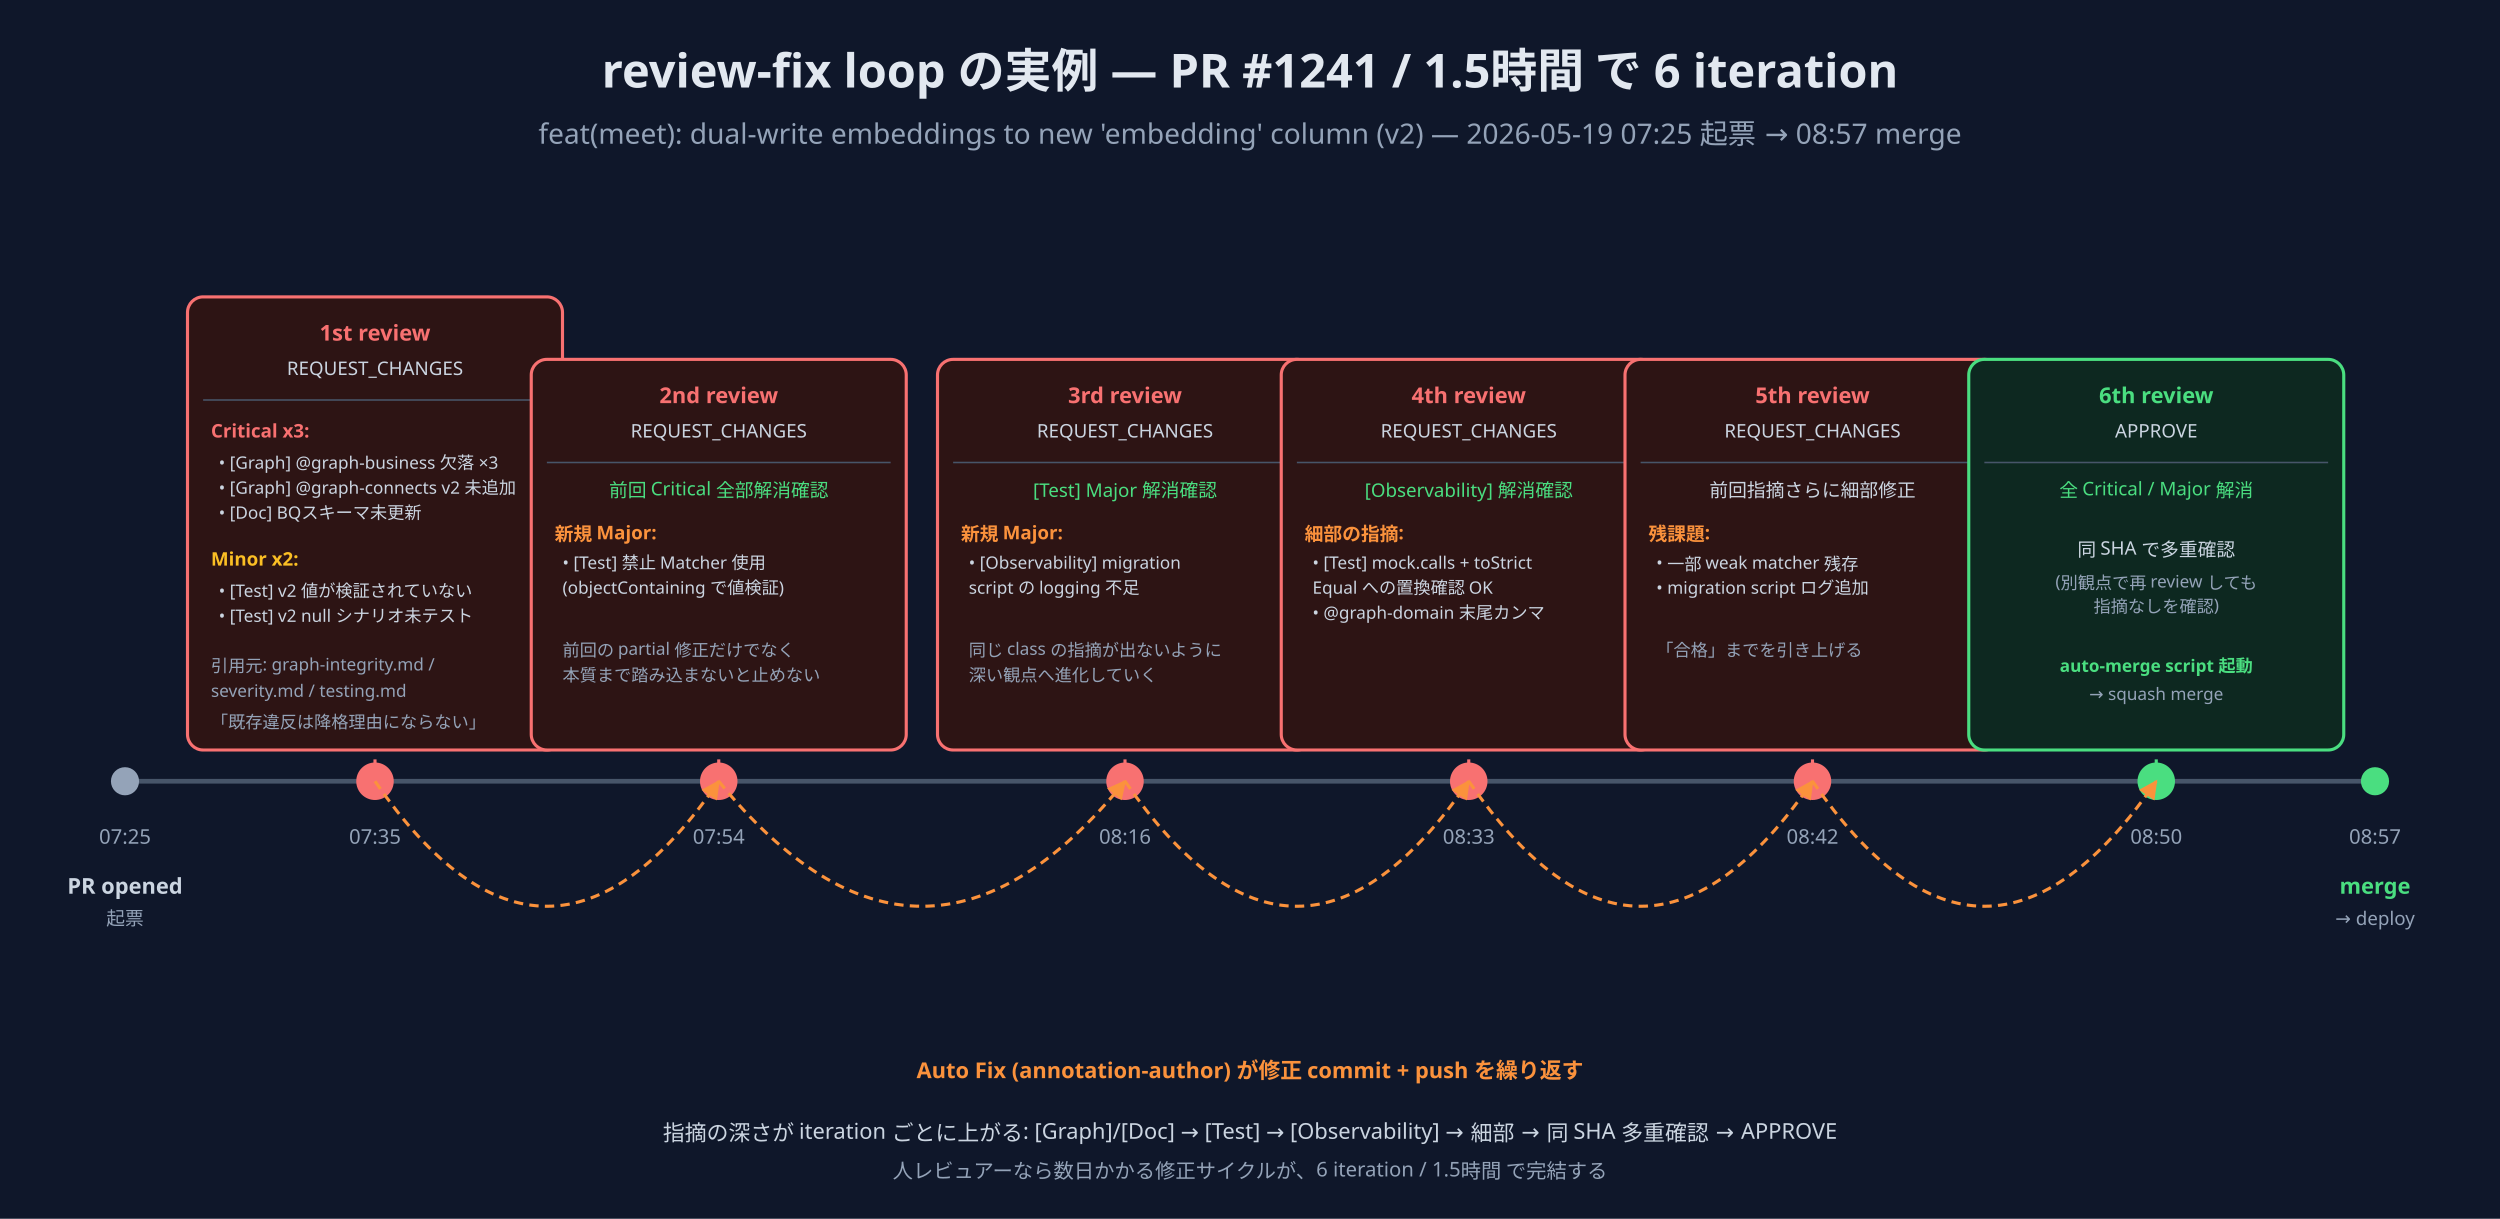
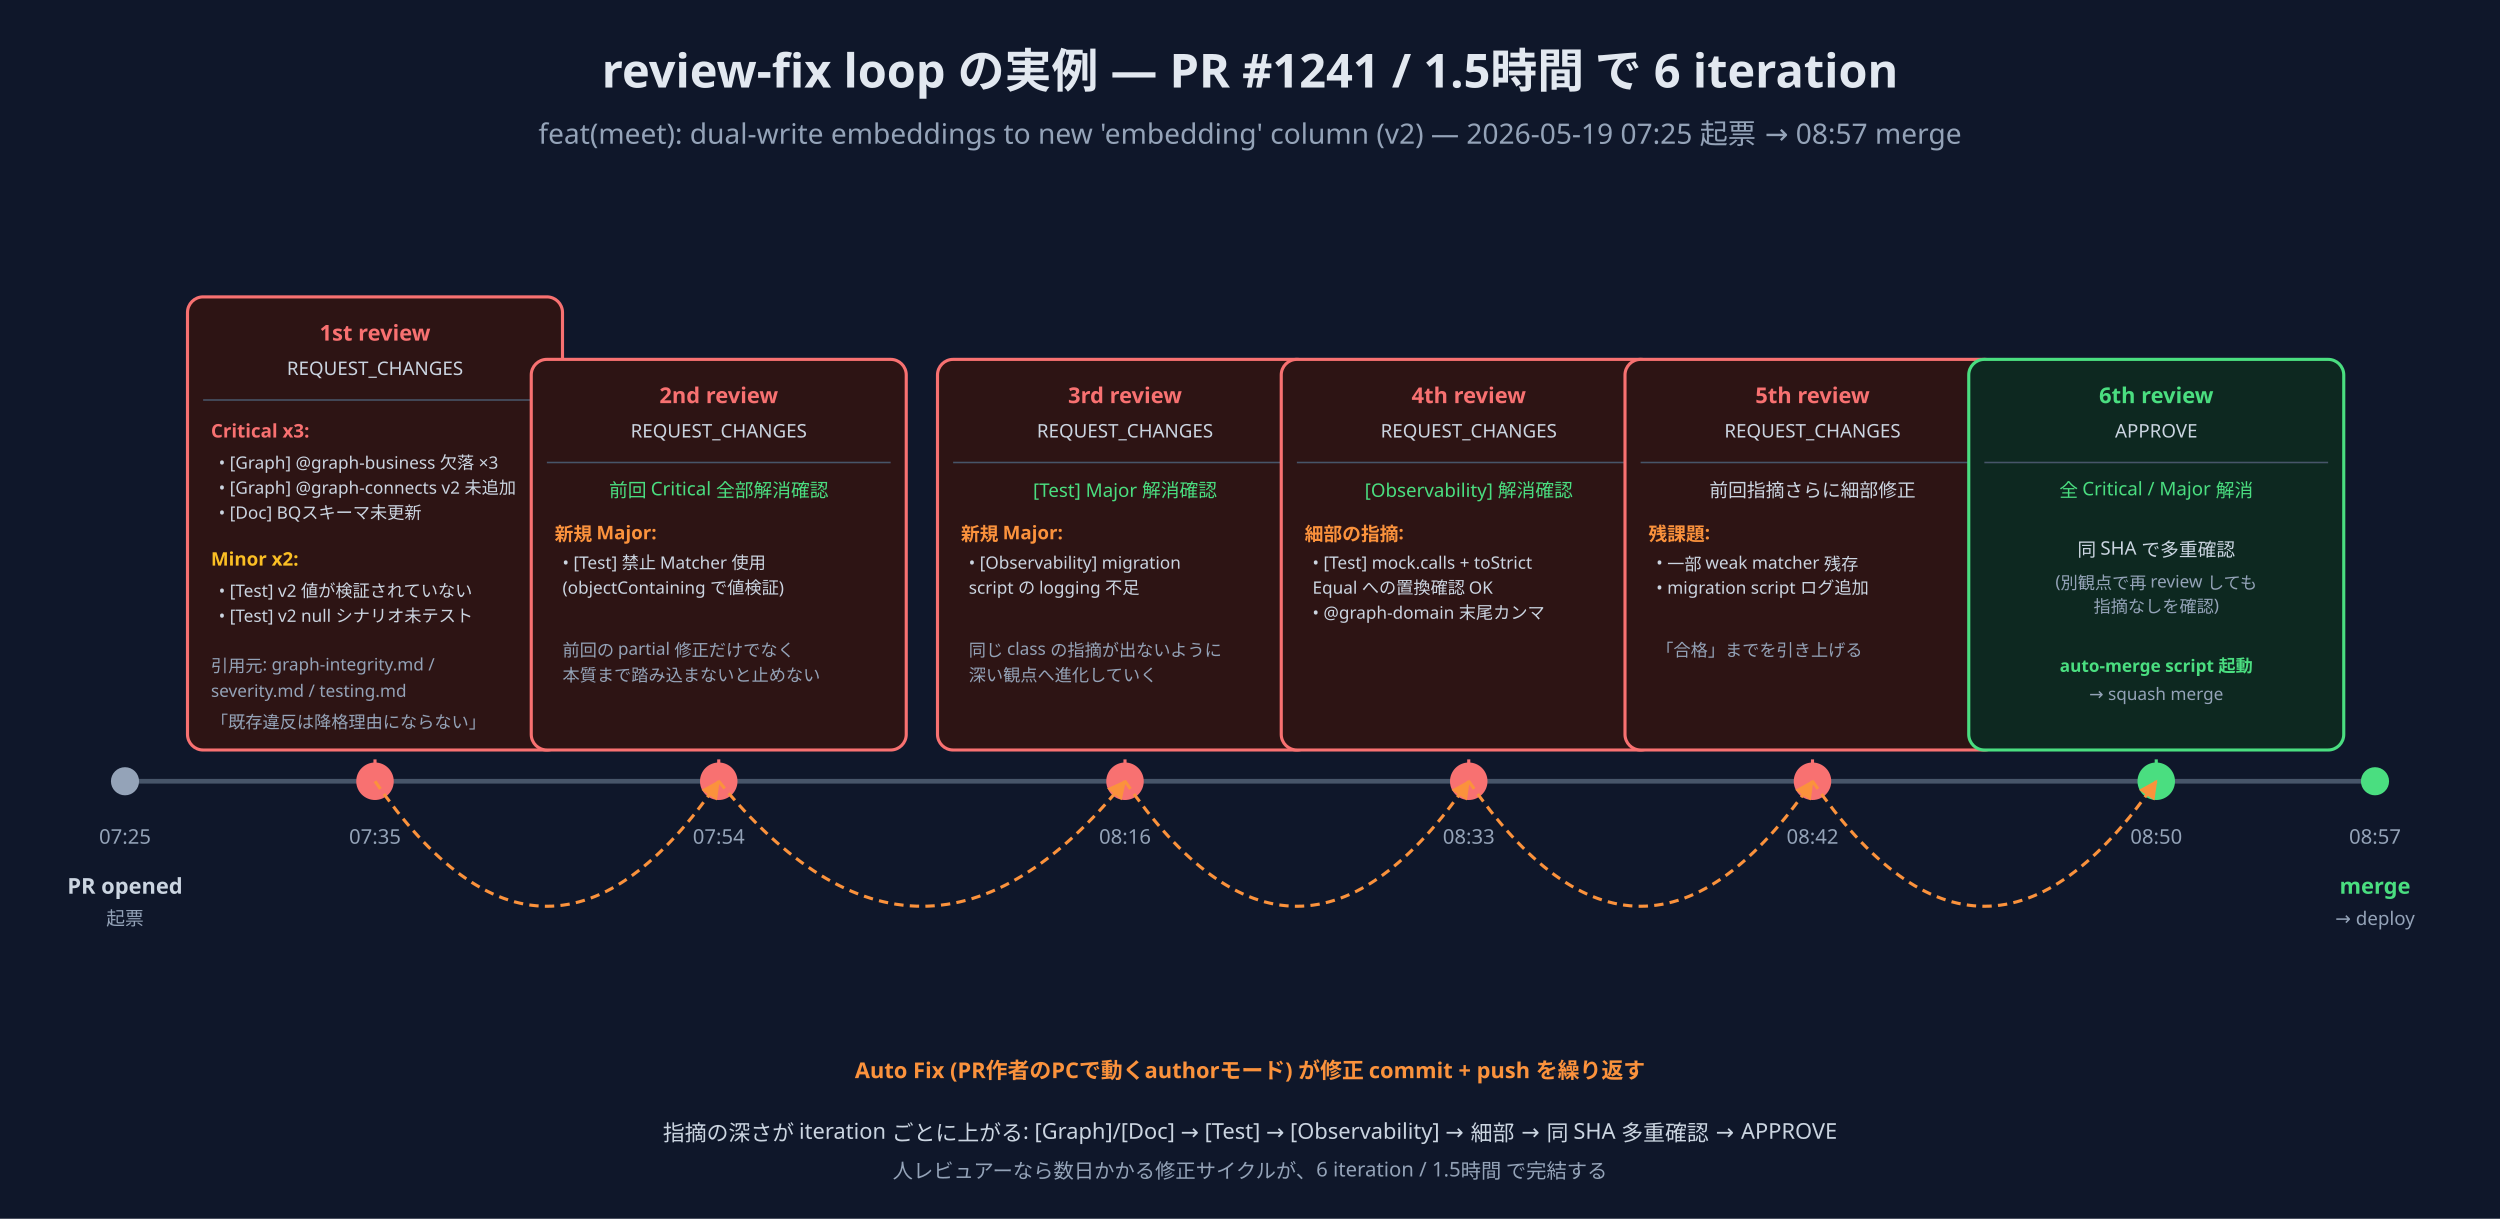
<svg xmlns="http://www.w3.org/2000/svg" width="1600" height="780" viewBox="0 0 1600 780">
  <rect width="1600" height="780" fill="#0f172a" />
  <defs>
    <marker id="a-94a3b8" viewBox="0 0 10 10" refX="9" refY="5" markerWidth="6" markerHeight="6" orient="auto-start-reverse">
      <path d="M 0 0 L 10 5 L 0 10 z" fill="#94a3b8" />
    </marker>
    <marker id="a-fb923c" viewBox="0 0 10 10" refX="9" refY="5" markerWidth="6" markerHeight="6" orient="auto-start-reverse">
      <path d="M 0 0 L 10 5 L 0 10 z" fill="#fb923c" />
    </marker>
    <marker id="a-4ade80" viewBox="0 0 10 10" refX="9" refY="5" markerWidth="6" markerHeight="6" orient="auto-start-reverse">
      <path d="M 0 0 L 10 5 L 0 10 z" fill="#4ade80" />
    </marker>
  </defs>
  <text x="800" y="56" font-size="30" fill="#e2e8f0" text-anchor="middle" font-weight="bold" font-family="Noto Sans JP, sans-serif">review-fix loop の実例 — PR #1241 / 1.5時間 で 6 iteration</text>
  <text x="800" y="92" font-size="18" fill="#94a3b8" text-anchor="middle" font-family="Noto Sans JP, sans-serif">feat(meet): dual-write embeddings to new 'embedding' column (v2) — 2026-05-19 07:25 起票 → 08:57 merge</text>
  <line x1="80" y1="500" x2="1520" y2="500" stroke="#475569" stroke-width="3" />
  <g font-family="Noto Sans JP, sans-serif" font-size="13">
    <text x="80" y="540" fill="#94a3b8" text-anchor="middle">07:25</text>
    <text x="240" y="540" fill="#94a3b8" text-anchor="middle">07:35</text>
    <text x="460" y="540" fill="#94a3b8" text-anchor="middle">07:54</text>
    <text x="720" y="540" fill="#94a3b8" text-anchor="middle">08:16</text>
    <text x="940" y="540" fill="#94a3b8" text-anchor="middle">08:33</text>
    <text x="1160" y="540" fill="#94a3b8" text-anchor="middle">08:42</text>
    <text x="1380" y="540" fill="#94a3b8" text-anchor="middle">08:50</text>
    <text x="1520" y="540" fill="#94a3b8" text-anchor="middle">08:57</text>
  </g>
  <circle cx="80" cy="500" r="9" fill="#94a3b8" />
  <circle cx="240" cy="500" r="11" fill="#f87171" stroke="#f87171" stroke-width="2" />
  <circle cx="460" cy="500" r="11" fill="#f87171" stroke="#f87171" stroke-width="2" />
  <circle cx="720" cy="500" r="11" fill="#f87171" stroke="#f87171" stroke-width="2" />
  <circle cx="940" cy="500" r="11" fill="#f87171" stroke="#f87171" stroke-width="2" />
  <circle cx="1160" cy="500" r="11" fill="#f87171" stroke="#f87171" stroke-width="2" />
  <circle cx="1380" cy="500" r="11" fill="#4ade80" stroke="#4ade80" stroke-width="2" />
  <circle cx="1520" cy="500" r="9" fill="#4ade80" />
  <g font-family="Noto Sans JP, sans-serif">
    <text x="80" y="572" font-size="14" fill="#cbd5e1" text-anchor="middle" font-weight="bold">PR opened</text>
    <text x="80" y="592" font-size="12" fill="#94a3b8" text-anchor="middle">起票</text>
  </g>
  <g font-family="Noto Sans JP, sans-serif">
    <rect x="120" y="190" width="240" height="290" rx="10" fill="#2d1414" stroke="#f87171" stroke-width="2" />
    <text x="240" y="218" font-size="14" fill="#f87171" text-anchor="middle" font-weight="bold">1st review</text>
    <text x="240" y="240" font-size="12" fill="#cbd5e1" text-anchor="middle">REQUEST_CHANGES</text>
    <line x1="130" y1="256" x2="350" y2="256" stroke="#475569" stroke-width="1" />
    <text x="135" y="280" font-size="12" fill="#f87171" font-weight="bold">Critical x3:</text>
    <text x="140" y="300" font-size="11" fill="#cbd5e1">• [Graph] @graph-business 欠落 ×3</text>
    <text x="140" y="316" font-size="11" fill="#cbd5e1">• [Graph] @graph-connects v2 未追加</text>
    <text x="140" y="332" font-size="11" fill="#cbd5e1">• [Doc] BQスキーマ未更新</text>
    <text x="135" y="362" font-size="12" fill="#fbbf24" font-weight="bold">Minor x2:</text>
    <text x="140" y="382" font-size="11" fill="#cbd5e1">• [Test] v2 値が検証されていない</text>
    <text x="140" y="398" font-size="11" fill="#cbd5e1">• [Test] v2 null シナリオ未テスト</text>
    <text x="135" y="430" font-size="11" fill="#94a3b8">引用元: graph-integrity.md /</text>
    <text x="135" y="446" font-size="11" fill="#94a3b8">severity.md / testing.md</text>
    <text x="135" y="466" font-size="11" fill="#94a3b8">「既存違反は降格理由にならない」</text>
  </g>
  <line x1="240" y1="486" x2="240" y2="500" stroke="#f87171" stroke-width="2" />
  <g font-family="Noto Sans JP, sans-serif">
    <rect x="340" y="230" width="240" height="250" rx="10" fill="#2d1414" stroke="#f87171" stroke-width="2" />
    <text x="460" y="258" font-size="14" fill="#f87171" text-anchor="middle" font-weight="bold">2nd review</text>
    <text x="460" y="280" font-size="12" fill="#cbd5e1" text-anchor="middle">REQUEST_CHANGES</text>
    <line x1="350" y1="296" x2="570" y2="296" stroke="#475569" stroke-width="1" />
    <text x="460" y="318" font-size="12" fill="#4ade80" text-anchor="middle">前回 Critical 全部解消確認</text>
    <text x="355" y="346" font-size="12" fill="#fb923c" font-weight="bold">新規 Major:</text>
    <text x="360" y="364" font-size="11" fill="#cbd5e1">• [Test] 禁止 Matcher 使用</text>
    <text x="360" y="380" font-size="11" fill="#cbd5e1">  (objectContaining で値検証)</text>
    <text x="360" y="420" font-size="11" fill="#94a3b8">前回の partial 修正だけでなく</text>
    <text x="360" y="436" font-size="11" fill="#94a3b8">本質まで踏み込まないと止めない</text>
  </g>
  <line x1="460" y1="486" x2="460" y2="500" stroke="#f87171" stroke-width="2" />
  <g font-family="Noto Sans JP, sans-serif">
    <rect x="600" y="230" width="240" height="250" rx="10" fill="#2d1414" stroke="#f87171" stroke-width="2" />
    <text x="720" y="258" font-size="14" fill="#f87171" text-anchor="middle" font-weight="bold">3rd review</text>
    <text x="720" y="280" font-size="12" fill="#cbd5e1" text-anchor="middle">REQUEST_CHANGES</text>
    <line x1="610" y1="296" x2="830" y2="296" stroke="#475569" stroke-width="1" />
    <text x="720" y="318" font-size="12" fill="#4ade80" text-anchor="middle">[Test] Major 解消確認</text>
    <text x="615" y="346" font-size="12" fill="#fb923c" font-weight="bold">新規 Major:</text>
    <text x="620" y="364" font-size="11" fill="#cbd5e1">• [Observability] migration</text>
    <text x="620" y="380" font-size="11" fill="#cbd5e1">  script の logging 不足</text>
    <text x="620" y="420" font-size="11" fill="#94a3b8">同じ class の指摘が出ないように</text>
    <text x="620" y="436" font-size="11" fill="#94a3b8">深い観点へ進化していく</text>
  </g>
  <line x1="720" y1="486" x2="720" y2="500" stroke="#f87171" stroke-width="2" />
  <g font-family="Noto Sans JP, sans-serif">
    <rect x="820" y="230" width="240" height="250" rx="10" fill="#2d1414" stroke="#f87171" stroke-width="2" />
    <text x="940" y="258" font-size="14" fill="#f87171" text-anchor="middle" font-weight="bold">4th review</text>
    <text x="940" y="280" font-size="12" fill="#cbd5e1" text-anchor="middle">REQUEST_CHANGES</text>
    <line x1="830" y1="296" x2="1050" y2="296" stroke="#475569" stroke-width="1" />
    <text x="940" y="318" font-size="12" fill="#4ade80" text-anchor="middle">[Observability] 解消確認</text>
    <text x="835" y="346" font-size="12" fill="#fb923c" font-weight="bold">細部の指摘:</text>
    <text x="840" y="364" font-size="11" fill="#cbd5e1">• [Test] mock.calls + toStrict</text>
    <text x="840" y="380" font-size="11" fill="#cbd5e1">  Equal への置換確認 OK</text>
    <text x="840" y="396" font-size="11" fill="#cbd5e1">• @graph-domain 末尾カンマ</text>
  </g>
  <line x1="940" y1="486" x2="940" y2="500" stroke="#f87171" stroke-width="2" />
  <g font-family="Noto Sans JP, sans-serif">
    <rect x="1040" y="230" width="240" height="250" rx="10" fill="#2d1414" stroke="#f87171" stroke-width="2" />
    <text x="1160" y="258" font-size="14" fill="#f87171" text-anchor="middle" font-weight="bold">5th review</text>
    <text x="1160" y="280" font-size="12" fill="#cbd5e1" text-anchor="middle">REQUEST_CHANGES</text>
    <line x1="1050" y1="296" x2="1270" y2="296" stroke="#475569" stroke-width="1" />
    <text x="1160" y="318" font-size="12" fill="#cbd5e1" text-anchor="middle">前回指摘さらに細部修正</text>
    <text x="1055" y="346" font-size="12" fill="#fb923c" font-weight="bold">残課題:</text>
    <text x="1060" y="364" font-size="11" fill="#cbd5e1">• 一部 weak matcher 残存</text>
    <text x="1060" y="380" font-size="11" fill="#cbd5e1">• migration script ログ追加</text>
    <text x="1060" y="420" font-size="11" fill="#94a3b8">「合格」までを引き上げる</text>
  </g>
  <line x1="1160" y1="486" x2="1160" y2="500" stroke="#f87171" stroke-width="2" />
  <g font-family="Noto Sans JP, sans-serif">
    <rect x="1260" y="230" width="240" height="250" rx="10" fill="#0d2820" stroke="#4ade80" stroke-width="2" />
    <text x="1380" y="258" font-size="14" fill="#4ade80" text-anchor="middle" font-weight="bold">6th review</text>
    <text x="1380" y="280" font-size="12" fill="#cbd5e1" text-anchor="middle">APPROVE</text>
    <line x1="1270" y1="296" x2="1490" y2="296" stroke="#475569" stroke-width="1" />
    <text x="1380" y="318" font-size="12" fill="#4ade80" text-anchor="middle">全 Critical / Major 解消</text>
    <text x="1380" y="356" font-size="12" fill="#cbd5e1" text-anchor="middle">同 SHA で多重確認</text>
    <text x="1380" y="376" font-size="11" fill="#94a3b8" text-anchor="middle">(別観点で再 review しても</text>
    <text x="1380" y="392" font-size="11" fill="#94a3b8" text-anchor="middle">指摘なしを確認)</text>
    <text x="1380" y="430" font-size="11" fill="#4ade80" text-anchor="middle" font-weight="bold">auto-merge script 起動</text>
    <text x="1380" y="448" font-size="11" fill="#94a3b8" text-anchor="middle">→ squash merge</text>
  </g>
  <line x1="1380" y1="486" x2="1380" y2="500" stroke="#4ade80" stroke-width="2" />
  <g font-family="Noto Sans JP, sans-serif">
    <text x="1520" y="572" font-size="14" fill="#4ade80" text-anchor="middle" font-weight="bold">merge</text>
    <text x="1520" y="592" font-size="12" fill="#94a3b8" text-anchor="middle">→ deploy</text>
  </g>
  <g>
    <path d="M 240 500 Q 350 660 460 500" stroke="#fb923c" stroke-width="2" fill="none" stroke-dasharray="6 4" marker-end="url(#a-fb923c)" />
    <path d="M 460 500 Q 590 660 720 500" stroke="#fb923c" stroke-width="2" fill="none" stroke-dasharray="6 4" marker-end="url(#a-fb923c)" />
    <path d="M 720 500 Q 830 660 940 500" stroke="#fb923c" stroke-width="2" fill="none" stroke-dasharray="6 4" marker-end="url(#a-fb923c)" />
    <path d="M 940 500 Q 1050 660 1160 500" stroke="#fb923c" stroke-width="2" fill="none" stroke-dasharray="6 4" marker-end="url(#a-fb923c)" />
    <path d="M 1160 500 Q 1270 660 1380 500" stroke="#fb923c" stroke-width="2" fill="none" stroke-dasharray="6 4" marker-end="url(#a-fb923c)" />
-     <text x="800" y="690" font-size="14" fill="#fb923c" text-anchor="middle" font-family="Noto Sans JP, sans-serif" font-weight="bold">Auto Fix (annotation-author) が修正 commit + push を繰り返す</text>
+     <text x="800" y="690" font-size="14" fill="#fb923c" text-anchor="middle" font-family="Noto Sans JP, sans-serif" font-weight="bold">Auto Fix (PR作者のPCで動くauthorモード) が修正 commit + push を繰り返す</text>
  </g>
  <text x="800" y="730" font-size="14" fill="#cbd5e1" text-anchor="middle" font-family="Noto Sans JP, sans-serif">指摘の深さが iteration ごとに上がる: [Graph]/[Doc] → [Test] → [Observability] → 細部 → 同 SHA 多重確認 → APPROVE</text>
  <text x="800" y="754" font-size="13" fill="#94a3b8" text-anchor="middle" font-family="Noto Sans JP, sans-serif">人レビュアーなら数日かかる修正サイクルが、6 iteration / 1.5時間 で完結する</text>
</svg>
